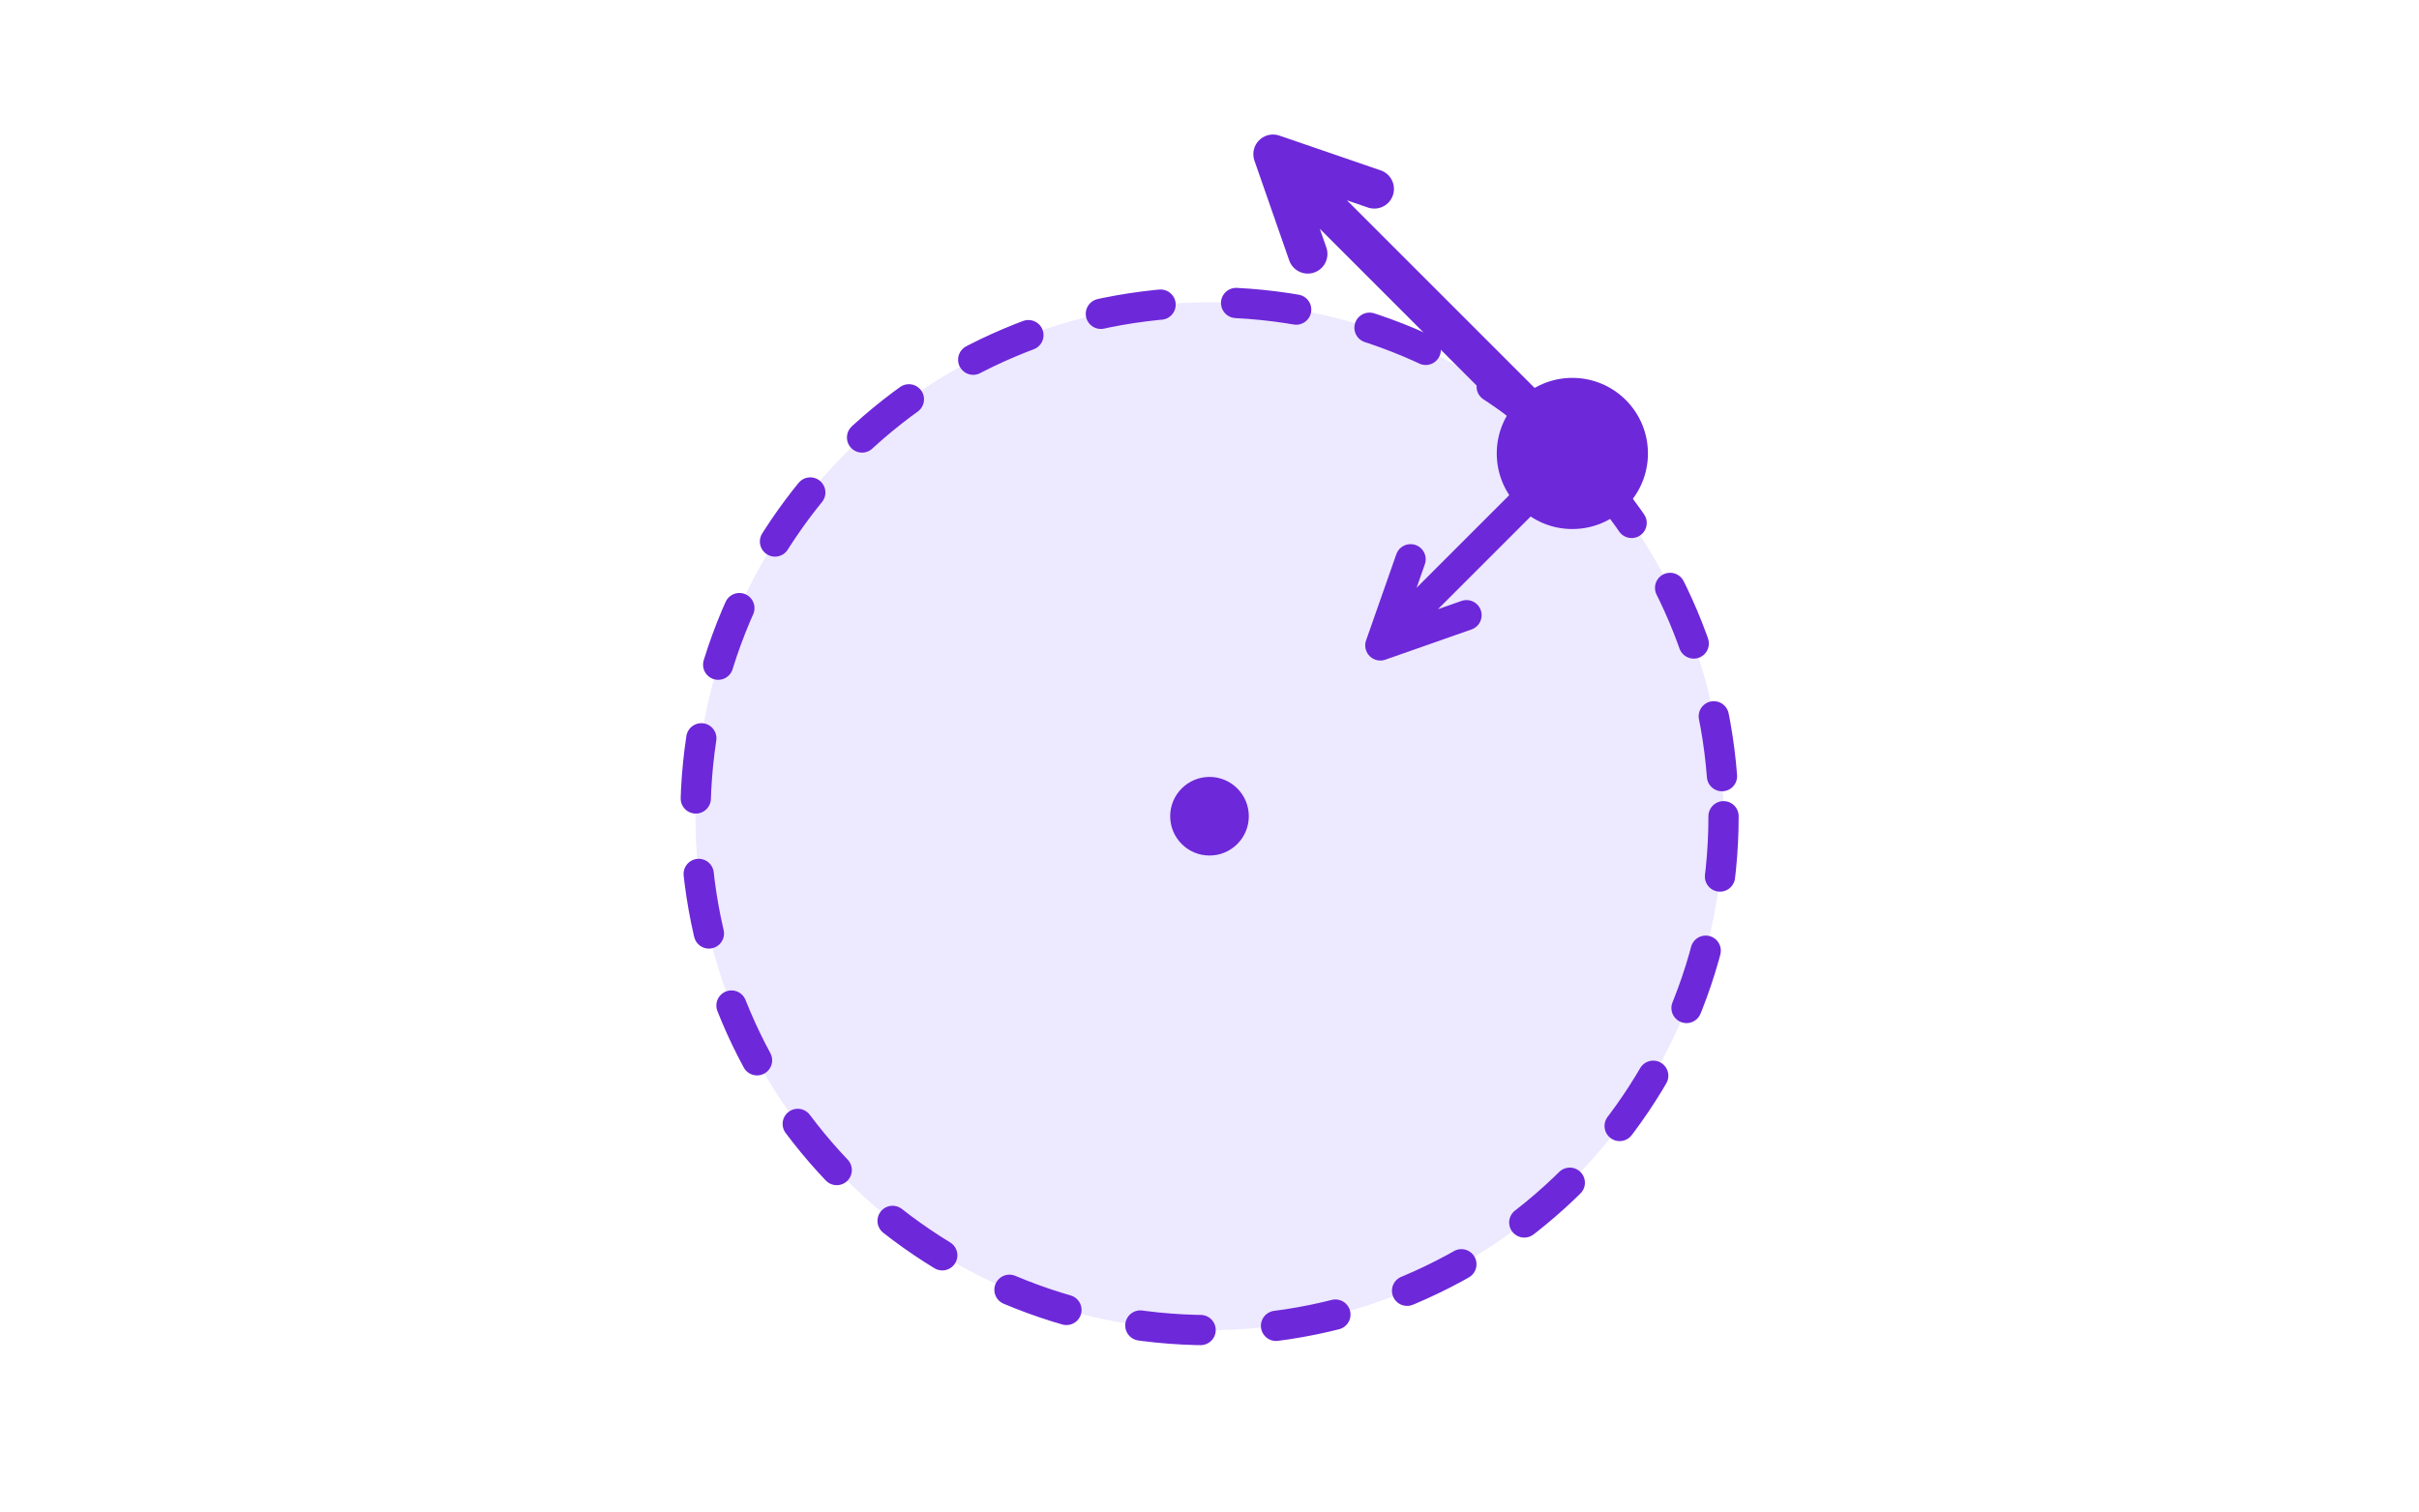
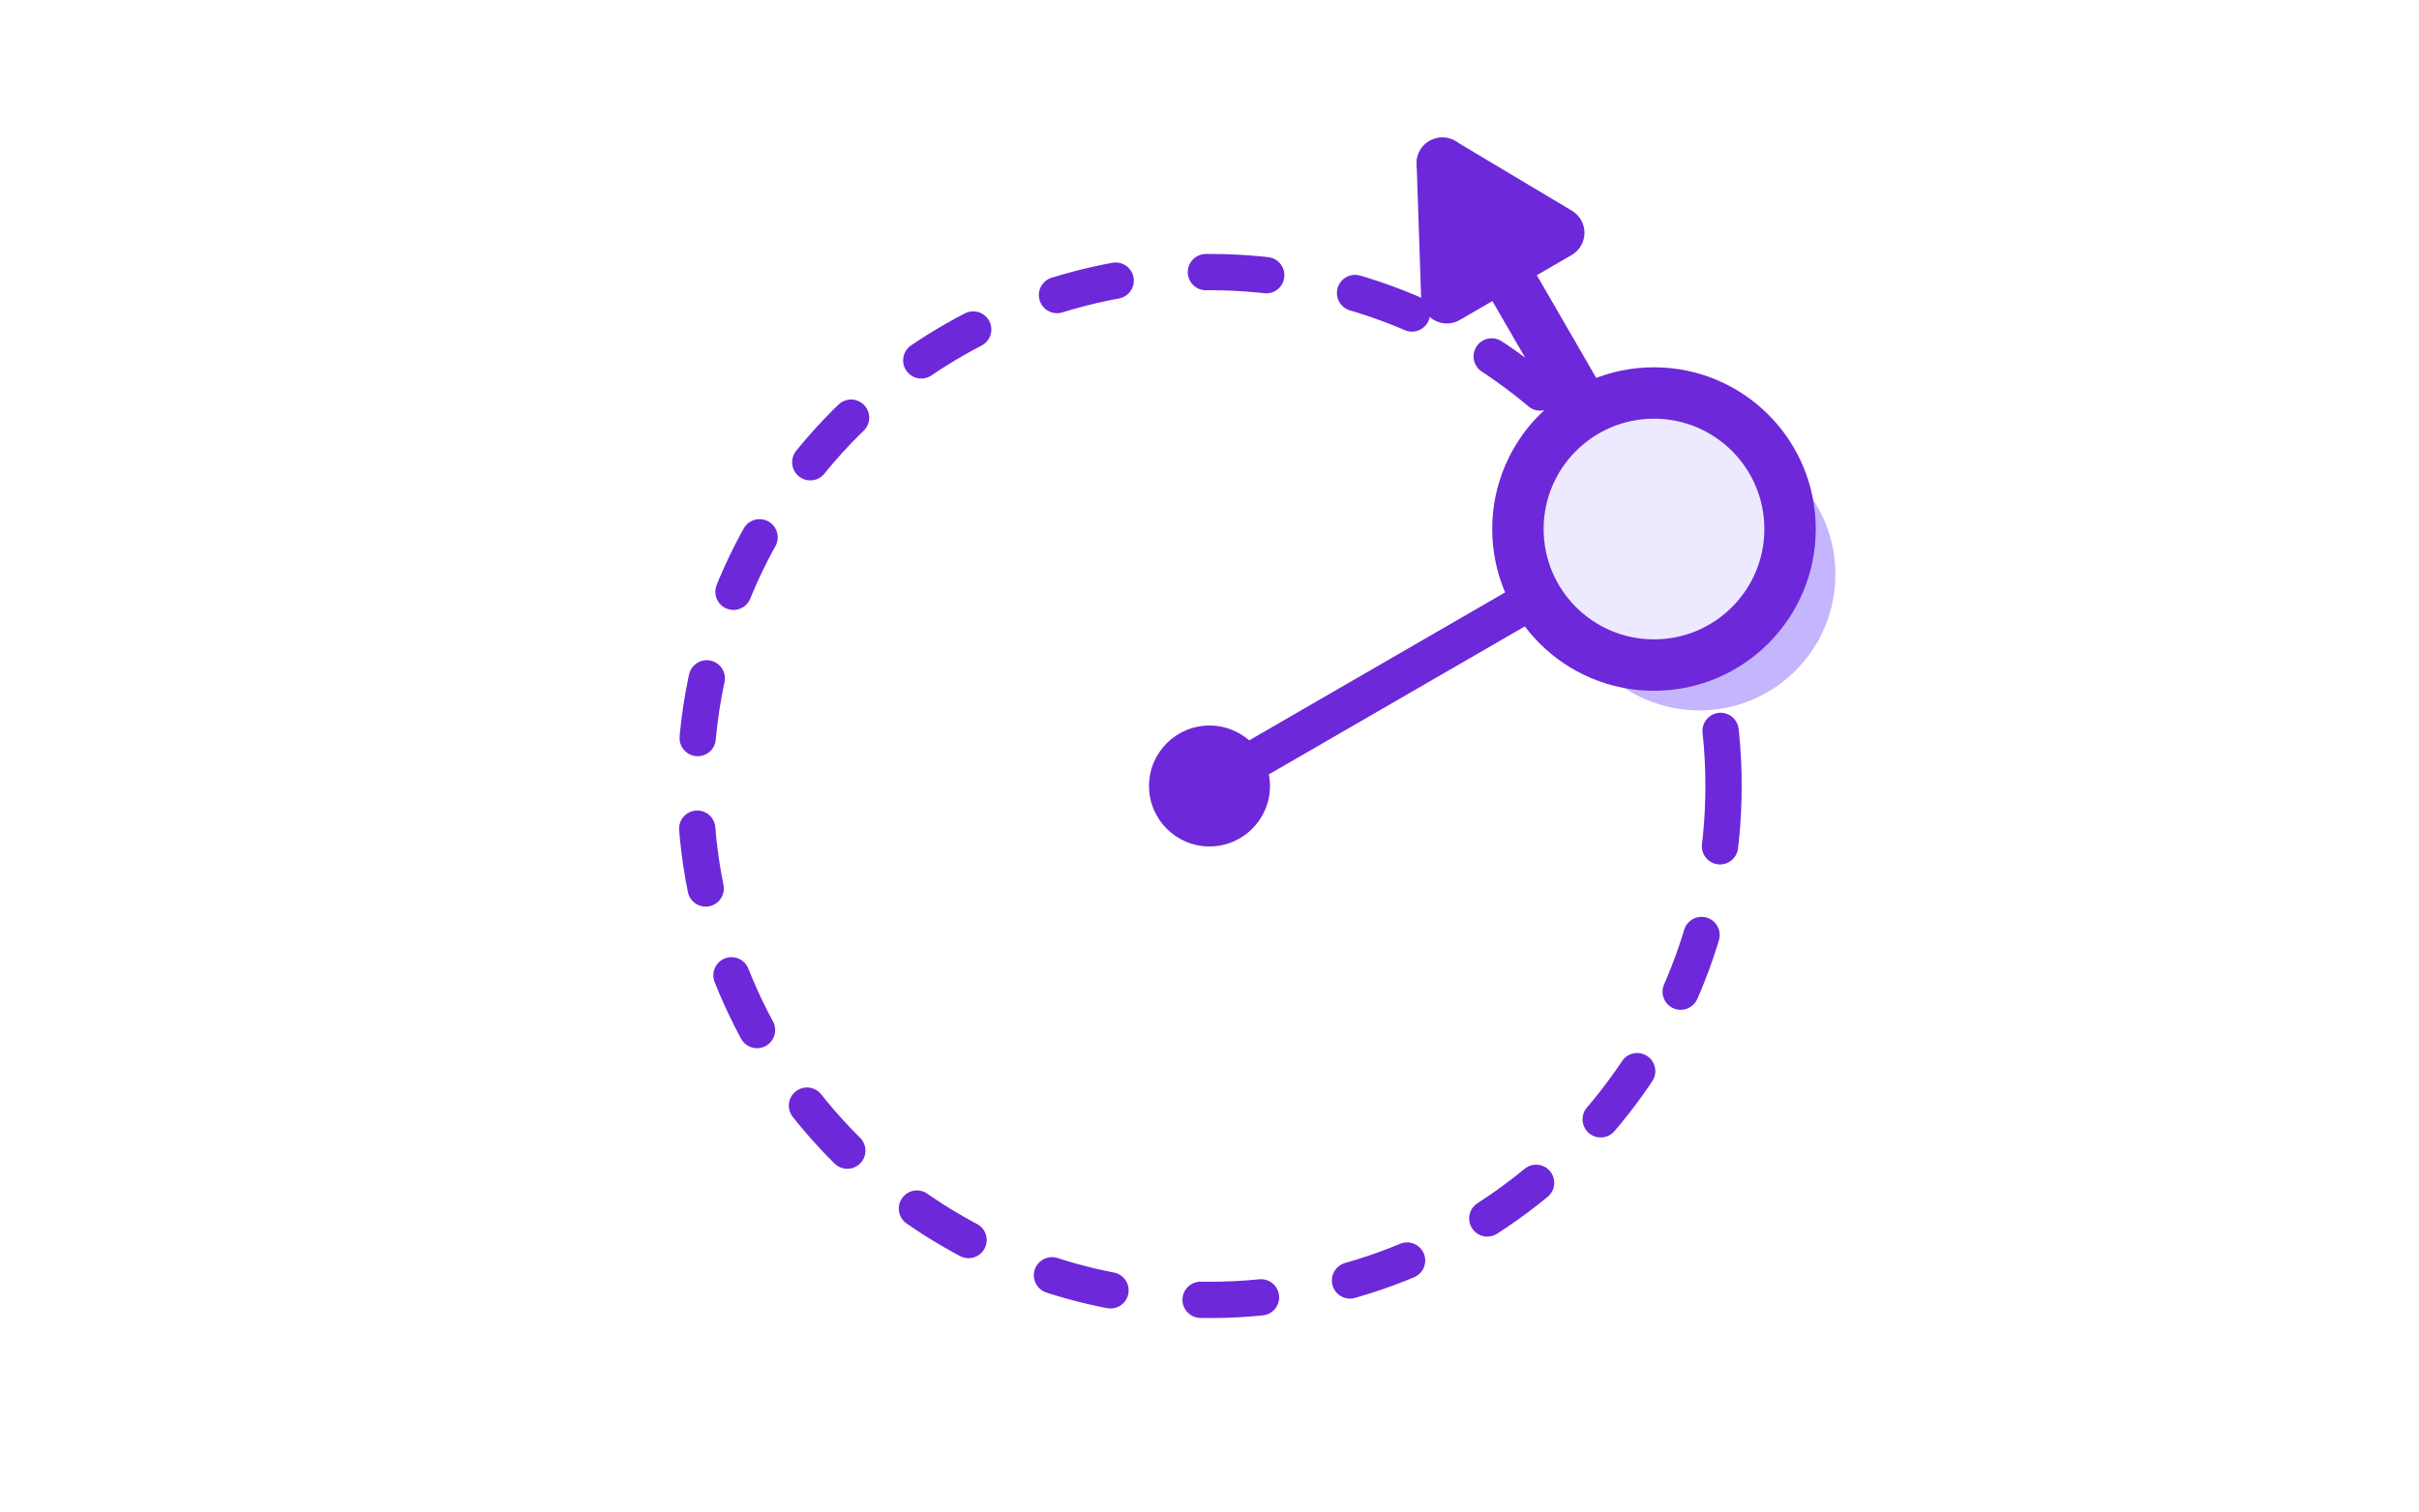
- <svg xmlns="http://www.w3.org/2000/svg" viewBox="0 0 160 100" fill="none" stroke="#6d28d9" stroke-width="2.6" stroke-linecap="round" stroke-linejoin="round">
-   <circle cx="80" cy="54" r="34" fill="#ede9fe" stroke-width="2" stroke-dasharray="4 5" />
-   <circle cx="80.0" cy="54.0" r="2.6" fill="#6d28d9" stroke="none" />
-   <path d="M104.0 30.0L84.2 10.2M90.9 12.5L84.2 10.2L86.5 16.8" />
-   <path d="M104.0 30.0L91.3 42.7M93.3 37.0L91.3 42.7L97.0 40.7" stroke-width="2" />
-   <circle cx="104.0" cy="30.0" r="5" fill="#6d28d9" stroke="none" />
+ <svg xmlns="http://www.w3.org/2000/svg" viewBox="0 0 160 100" fill="none" stroke="#6d28d9" stroke-width="3.4" stroke-linecap="round" stroke-linejoin="round">
+   <circle cx="80" cy="52" r="34" stroke-width="2.4" stroke-dasharray="4 6" />
+   <path d="M80 52L109.4 35.0" stroke-width="2.6" />
+   <circle cx="80.0" cy="52.0" r="4" fill="#6d28d9" stroke="none" />
+   <path d="M109.4 35.0L95.4 10.8" />
+   <path d="M103.1 15.4L95.4 10.8L95.7 19.7Z" fill="#6d28d9" />
+   <g transform="translate(3 3)" fill="#c4b5fd" stroke="none">
+     <circle cx="109.4" cy="35.0" r="9" />
+   </g>
+   <circle cx="109.4" cy="35.0" r="9" fill="#ede9fe" />
</svg>
